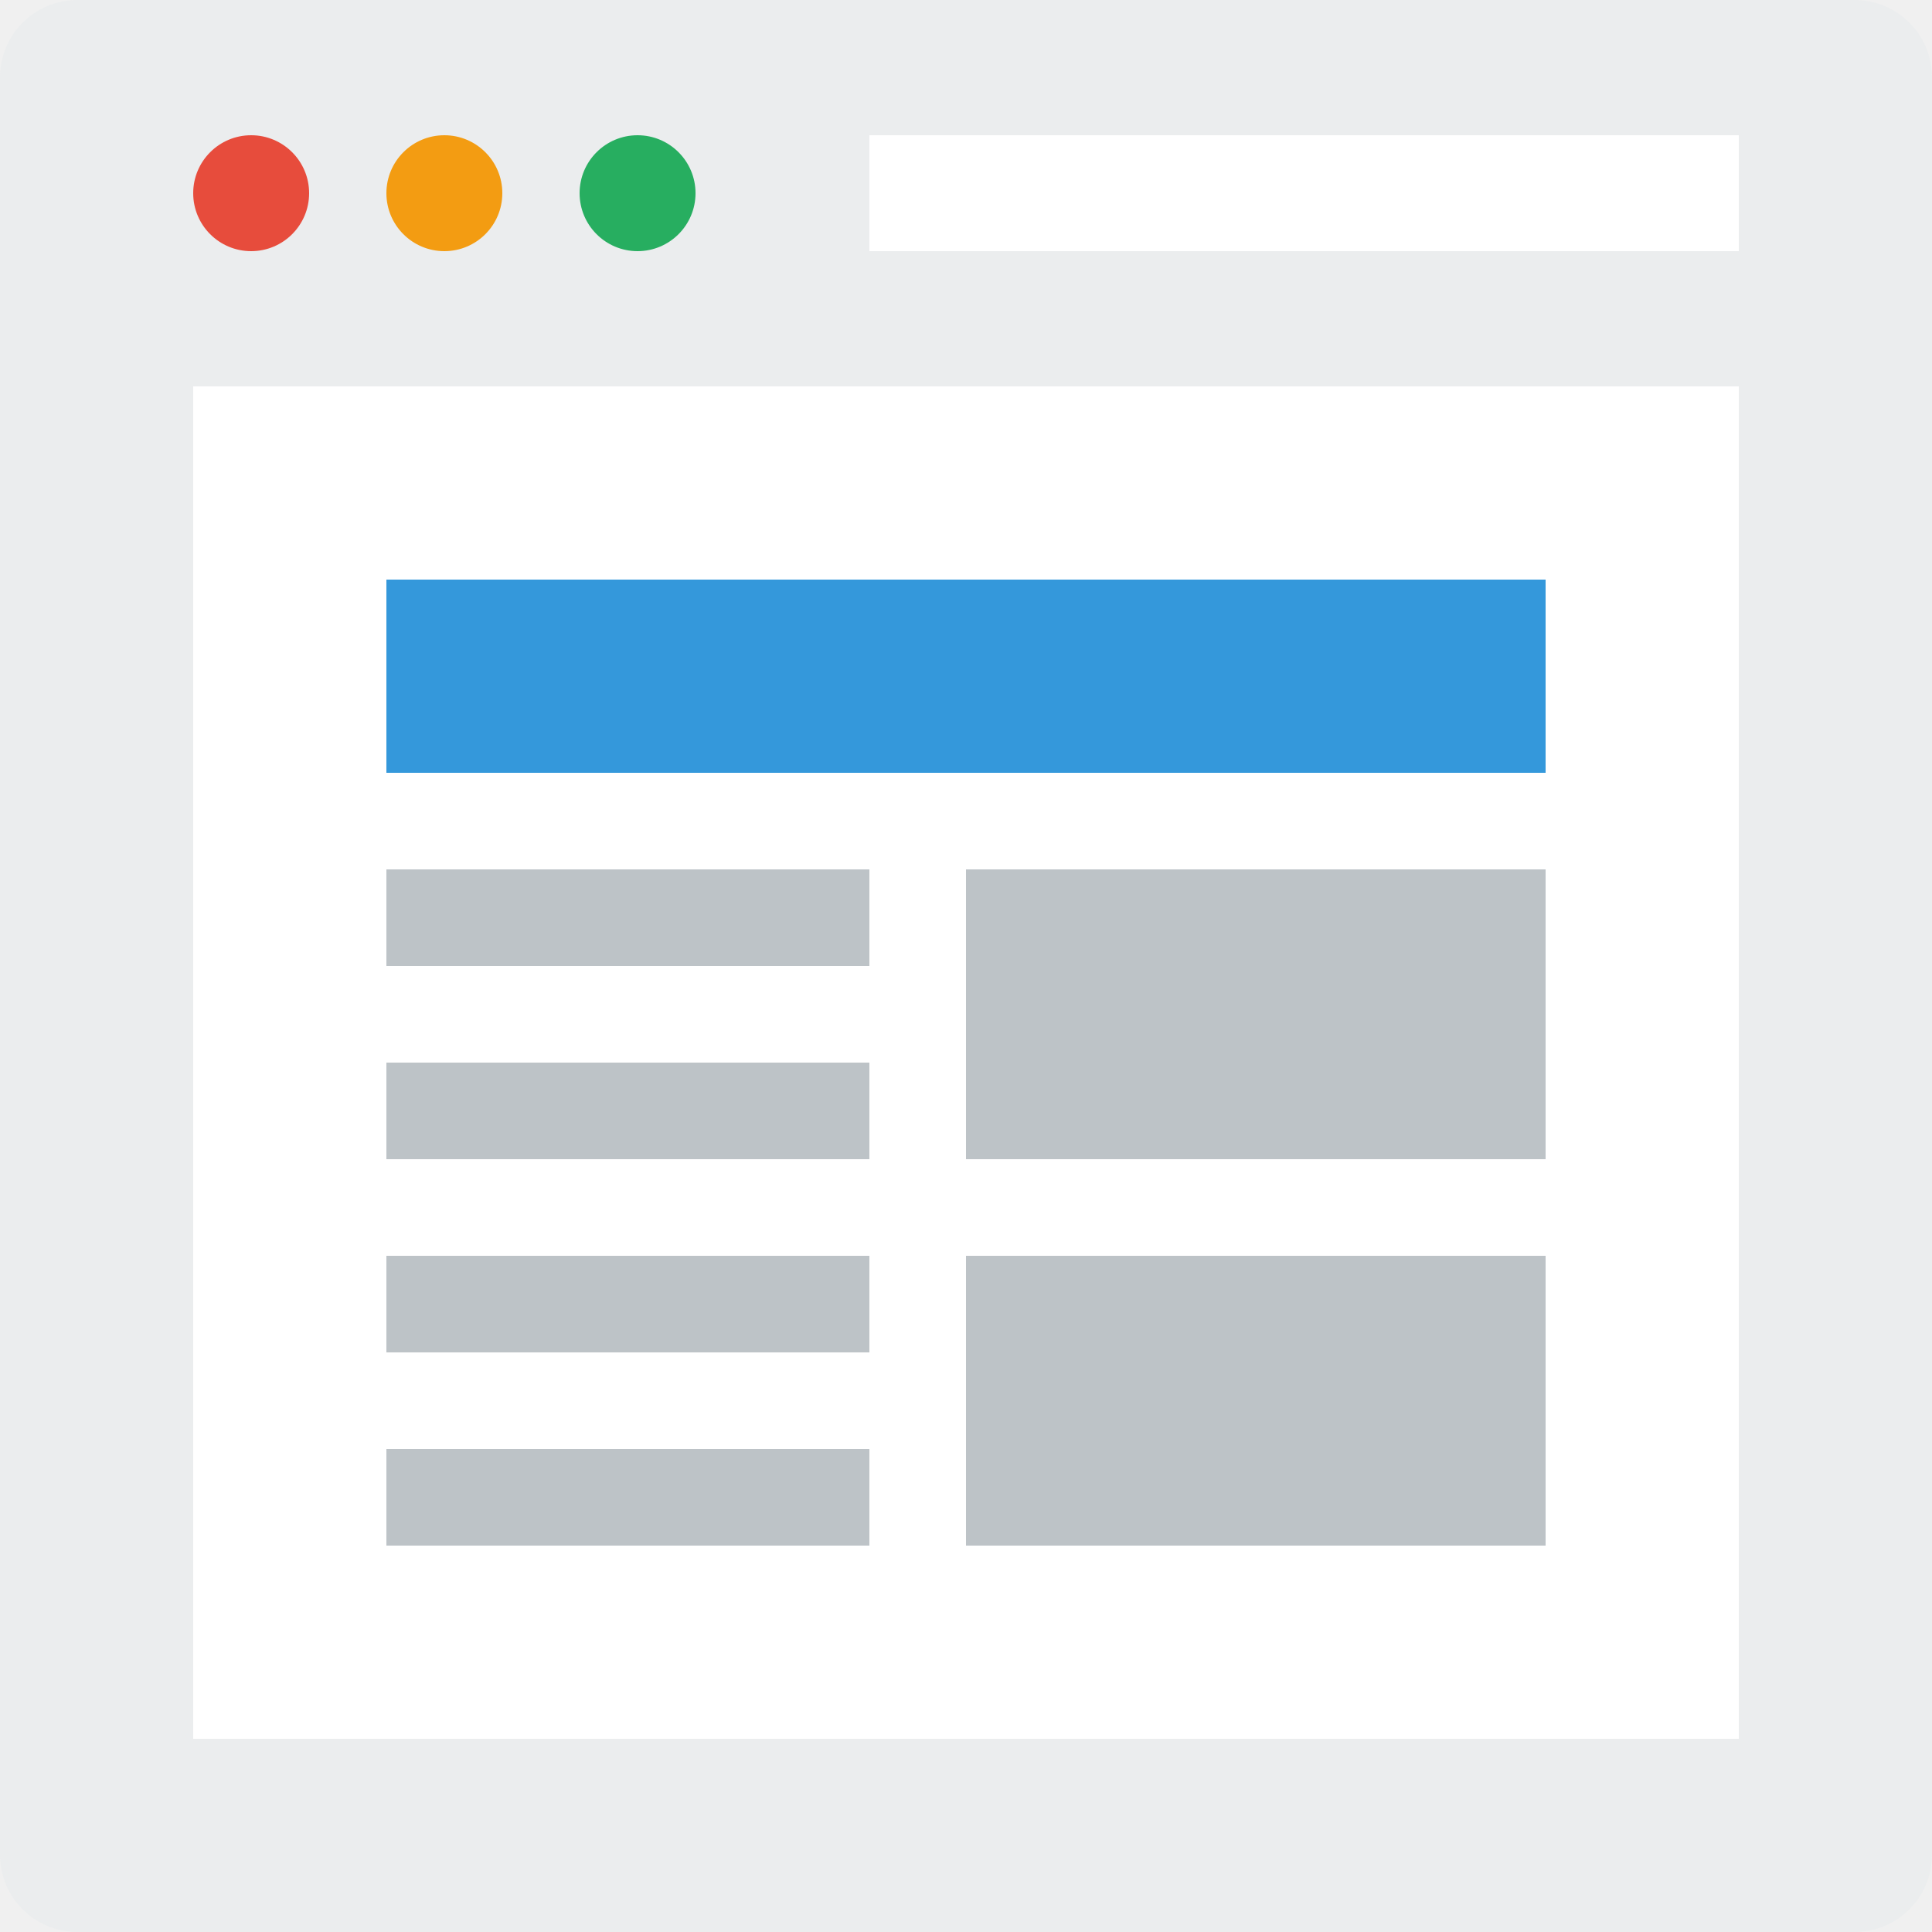
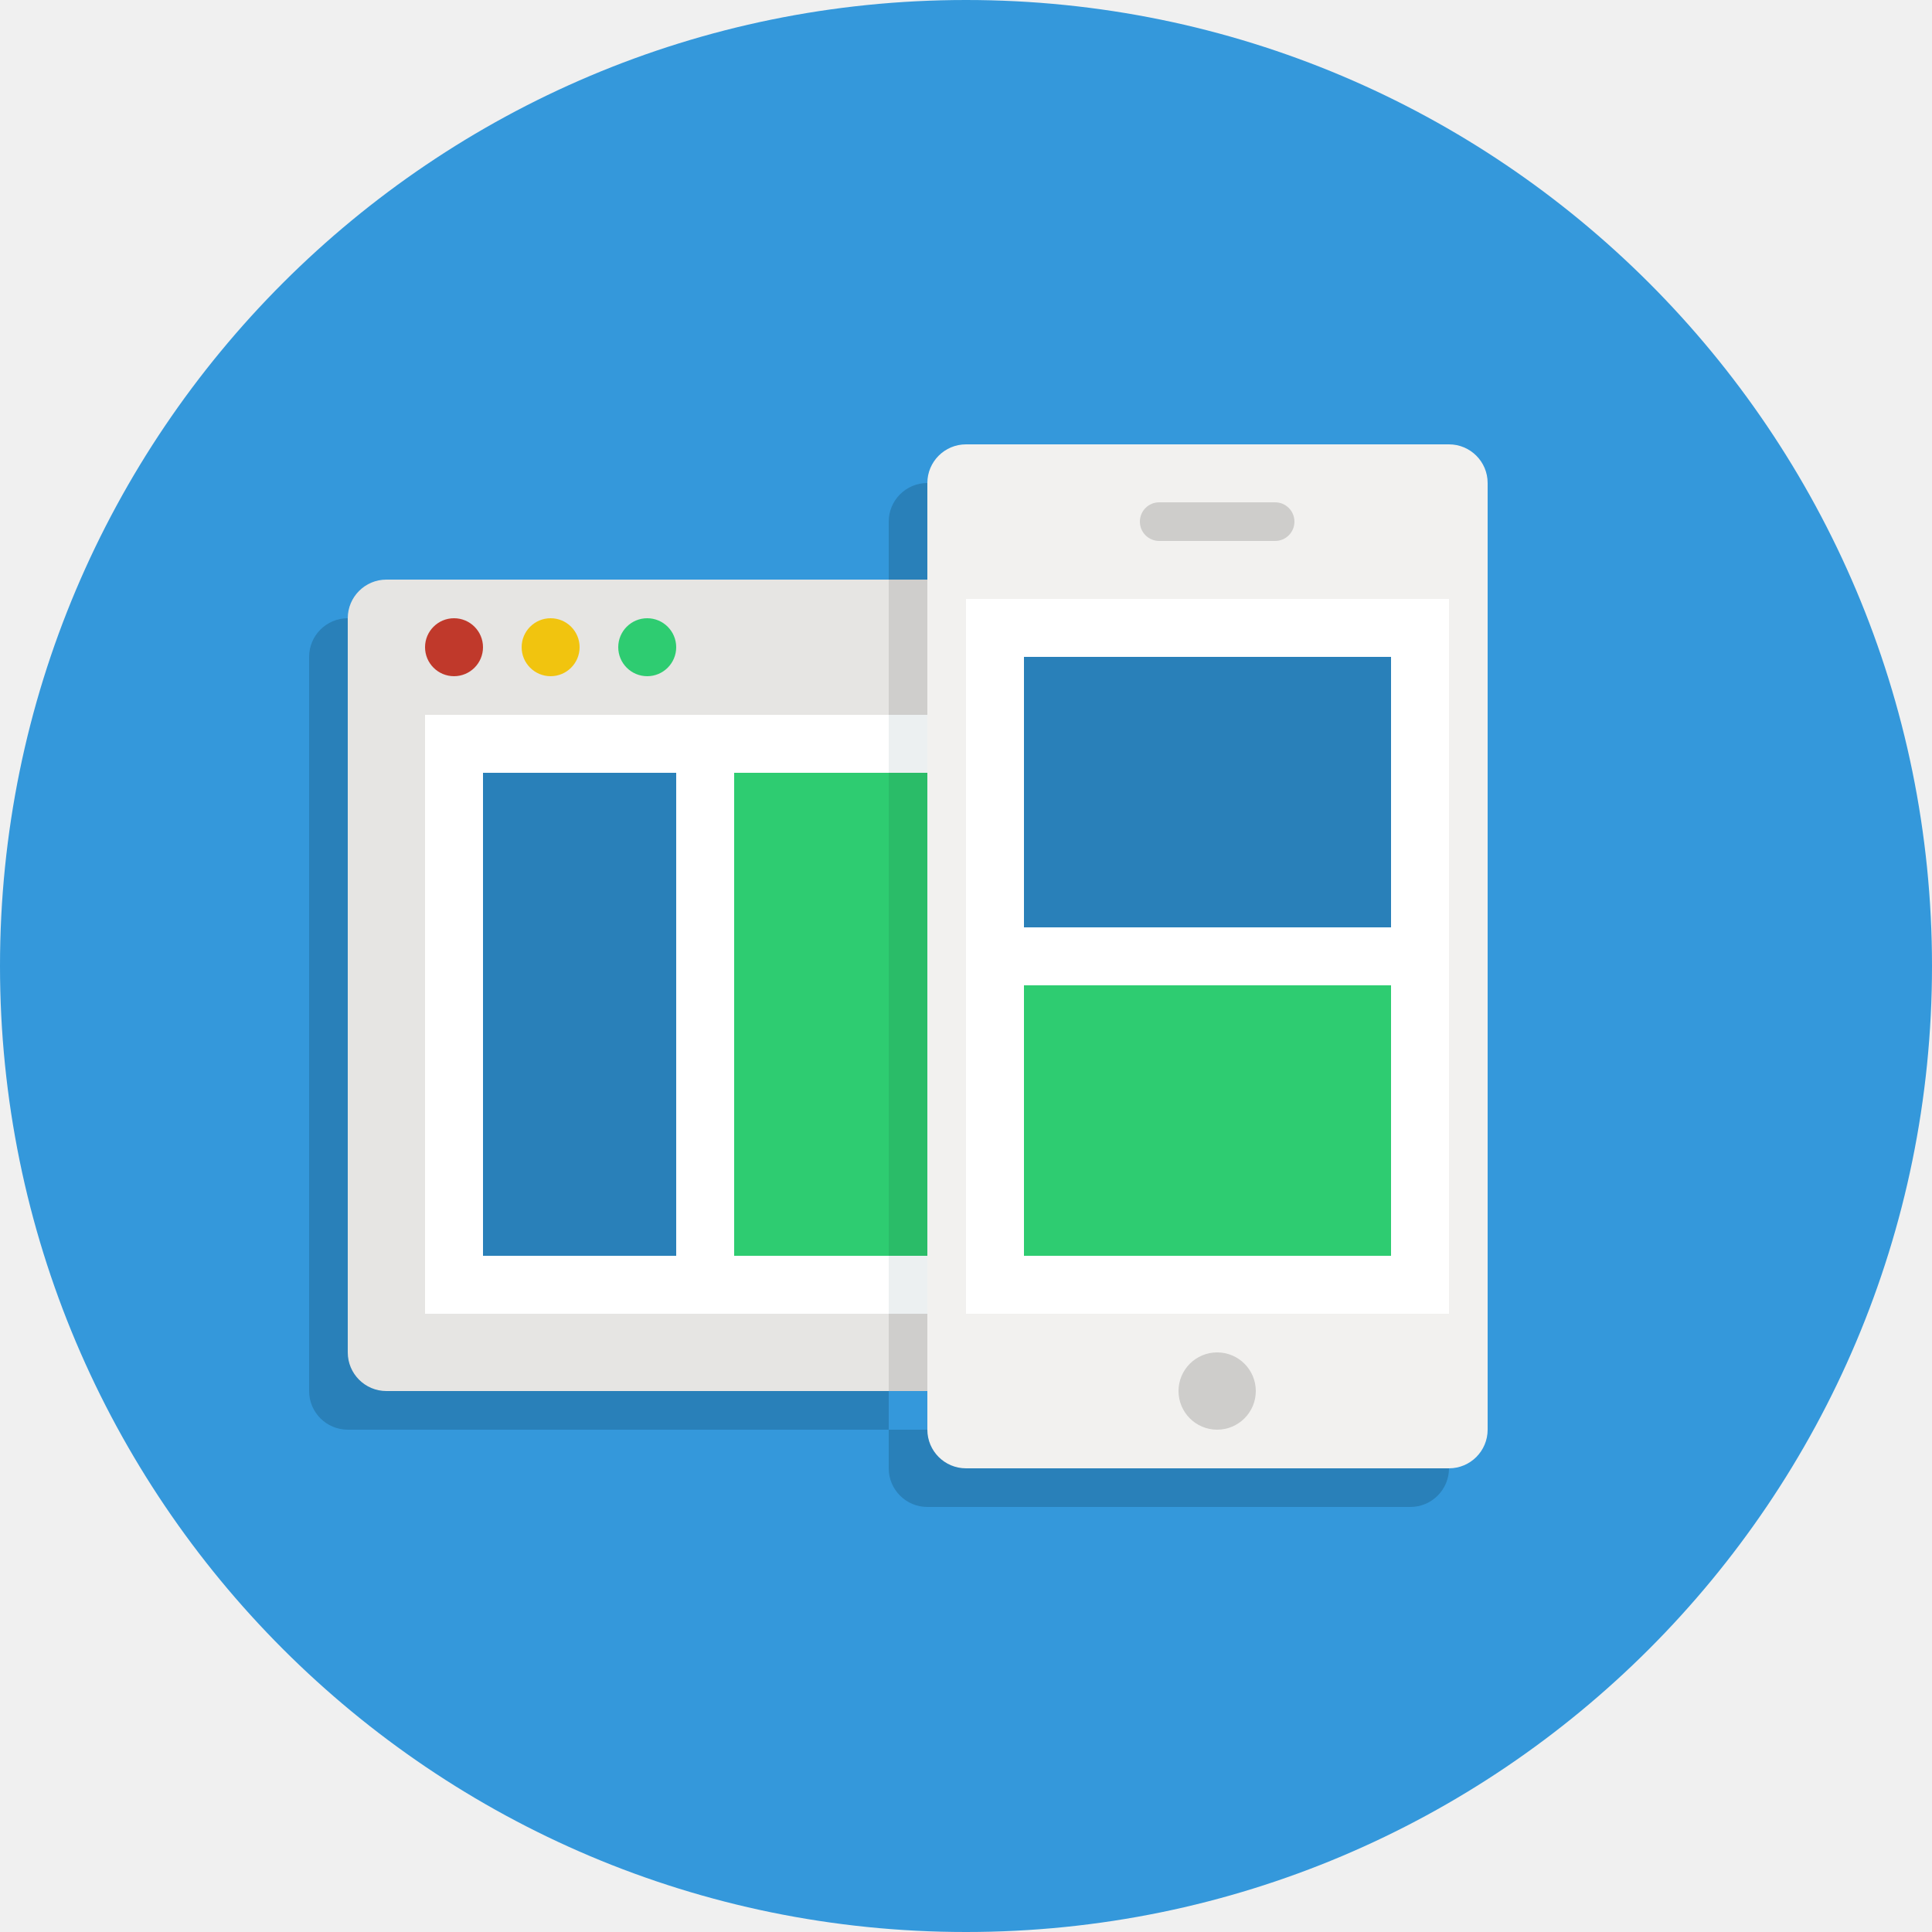
<svg xmlns="http://www.w3.org/2000/svg" width="100px" height="100px" viewBox="0 0 100 100" version="1.1">
  <defs />
  <g id="Page-1" stroke="none" stroke-width="1" fill="none" fill-rule="evenodd">
-     <g id="apps">
-       <path d="M4,0 L96,0 C98.209,0 100,1.791 100,4 L100,96 C100,98.209 98.209,100 96,100 L4,100 C1.791,100 0,98.209 0,96 L0,4 C0,1.791 1.791,0 4,0 L4,0 Z" id="Shape" fill="#EBEDEE" />
-       <path d="M10,20 L90,20 L90,90 L10,90 L10,20 L10,20 Z" id="Shape" fill="#FFFFFF" />
-       <path d="M13,7 C14.657,7 16,8.344 16,10 C16,11.657 14.657,13 13,13 C11.343,13 10,11.657 10,10 C10,8.344 11.343,7 13,7 L13,7 Z" id="Shape" fill="#E74C3C" />
-       <path d="M23,7 C24.657,7 26,8.344 26,10 C26,11.657 24.657,13 23,13 C21.343,13 20,11.657 20,10 C20,8.344 21.343,7 23,7 L23,7 Z" id="Shape" fill="#F39C12" />
-       <path d="M33,7 C34.657,7 36,8.344 36,10 C36,11.657 34.657,13 33,13 C31.343,13 30,11.657 30,10 C30,8.344 31.343,7 33,7 L33,7 Z" id="Shape" fill="#27AE60" />
-       <path d="M45,7 L90,7 L90,13 L45,13 L45,7 L45,7 Z" id="Shape" fill="#FFFFFF" />
-       <path d="M20,45 L20,50 L45,50 L45,45 L20,45 L20,45 Z M20,60 L45,60 L45,55 L20,55 L20,60 L20,60 Z M20,70 L45,70 L45,65 L20,65 L20,70 L20,70 Z M20,80 L45,80 L45,75 L20,75 L20,80 L20,80 Z" id="Shape" fill="#BDC3C7" />
-       <path d="M20,30 L80,30 L80,40 L20,40 L20,30 L20,30 Z" id="Shape" fill="#3498DB" />
-       <path d="M50,45 L50,60 L80,60 L80,45 L50,45 L50,45 Z M50,80 L80,80 L80,65 L50,65 L50,80 L50,80 Z" id="Shape" fill="#BDC3C7" />
+     <g id="responsive">
+       <path d="M50,0 C77.614,0 100,22.386 100,50 C100,77.614 77.614,100 50,100 C22.386,100 0,77.614 0,50 C0,22.386 22.386,0 50,0 L50,0 Z" id="Shape" fill="#3498DB" />
+       <path d="M48,25 L73,25 C74.104,25 75,25.896 75,27 L75,76 C75,77.104 74.104,78 73,78 L48,78 C46.896,78 46,77.104 46,76 L46,27 C46,25.896 46.896,25 48,25 L48,25 Z M18,32 L63,32 C64.104,32 65,32.896 65,34 L65,72 C65,73.104 64.104,74 63,74 L18,74 C16.896,74 16,73.104 16,72 L16,34 C16,32.896 16.896,32 18,32 L18,32 Z" id="Shape" fill="#2980B9" />
+       <path d="M20,30 L65,30 C66.104,30 67,30.896 67,32 L67,70 C67,71.104 66.104,72 65,72 L20,72 C18.896,72 18,71.104 18,70 L18,32 C18,30.896 18.896,30 20,30 L20,30 Z" id="Shape" fill="#E6E5E3" />
+       <path d="M65,30 L46,30 L46,72 L65,72 C66.104,72 67,71.104 67,70 L67,32 C67,30.896 66.104,30 65,30 L65,30 Z" id="Shape" fill="#CFCECC" />
+       <path d="M28.5,32 C27.672,32 27,32.672 27,33.5 C27,34.328 27.672,35 28.5,35 C29.328,35 30,34.328 30,33.5 C30,32.672 29.328,32 28.5,32 L28.5,32 Z" id="Shape" fill="#F1C40F" />
+       <path d="M33.5,32 C32.672,32 32,32.672 32,33.5 C32,34.328 32.672,35 33.5,35 C34.328,35 35,34.328 35,33.5 C35,32.672 34.328,32 33.5,32 L33.5,32 Z" id="Path" fill="#2ECC71" />
+       <path d="M23.5,32 C22.672,32 22,32.672 22,33.5 C22,34.328 22.672,35 23.5,35 C24.328,35 25,34.328 25,33.5 C25,32.672 24.328,32 23.5,32 L23.5,32 Z" id="Path" fill="#C0392B" />
+       <path d="M22,37 L58,37 L58,68 L22,68 L22,37 L22,37 Z" id="Shape" fill="#FFFFFF" />
+       <path d="M25,40 L35,40 L35,65 L25,65 L25,40 L25,40 Z" id="Shape" fill="#2980B9" />
+       <path d="M46,37 L58,37 L58,68 L46,68 L46,37 Z" id="Shape" fill="#ECF0F1" />
+       <path d="M38,40 L48,40 L48,65 L38,65 L38,40 L38,40 Z" id="Shape" fill="#2ECC71" />
+       <path d="M46,40 L48,40 L48,65 L46,65 L46,40 Z" id="Shape" fill="#2ABC68" />
+       <path d="M50,23 L75,23 C76.104,23 77,23.896 77,25 L77,74 C77,75.104 76.104,76 75,76 L50,76 C48.896,76 48,75.104 48,74 L48,25 C48,23.896 48.896,23 50,23 L50,23 Z" id="Shape" fill="#F2F1EF" />
+       <path d="M63,70 C61.896,70 61,70.896 61,72 C61,73.104 61.896,74 63,74 C64.104,74 65,73.104 65,72 C65,70.896 64.104,70 63,70 L63,70 Z M66,26 L60,26 C59.447,26 59,26.447 59,27 C59,27.553 59.447,28 60,28 L66,28 C66.553,28 67,27.553 67,27 C67,26.447 66.553,26 66,26 L66,26 Z" id="Shape" fill="#CECDCB" />
+       <path d="M50,31 L75,31 L75,68 L50,68 L50,31 L50,31 Z" id="Shape" fill="#FFFFFF" />
+       <path d="M53,51 L72,51 L72,65 L53,65 L53,51 L53,51 Z" id="Shape" fill="#2ECC71" />
+       <path d="M53,34 L72,34 L72,48 L53,48 L53,34 L53,34 Z" id="Shape" fill="#2980B9" />
    </g>
  </g>
</svg>
